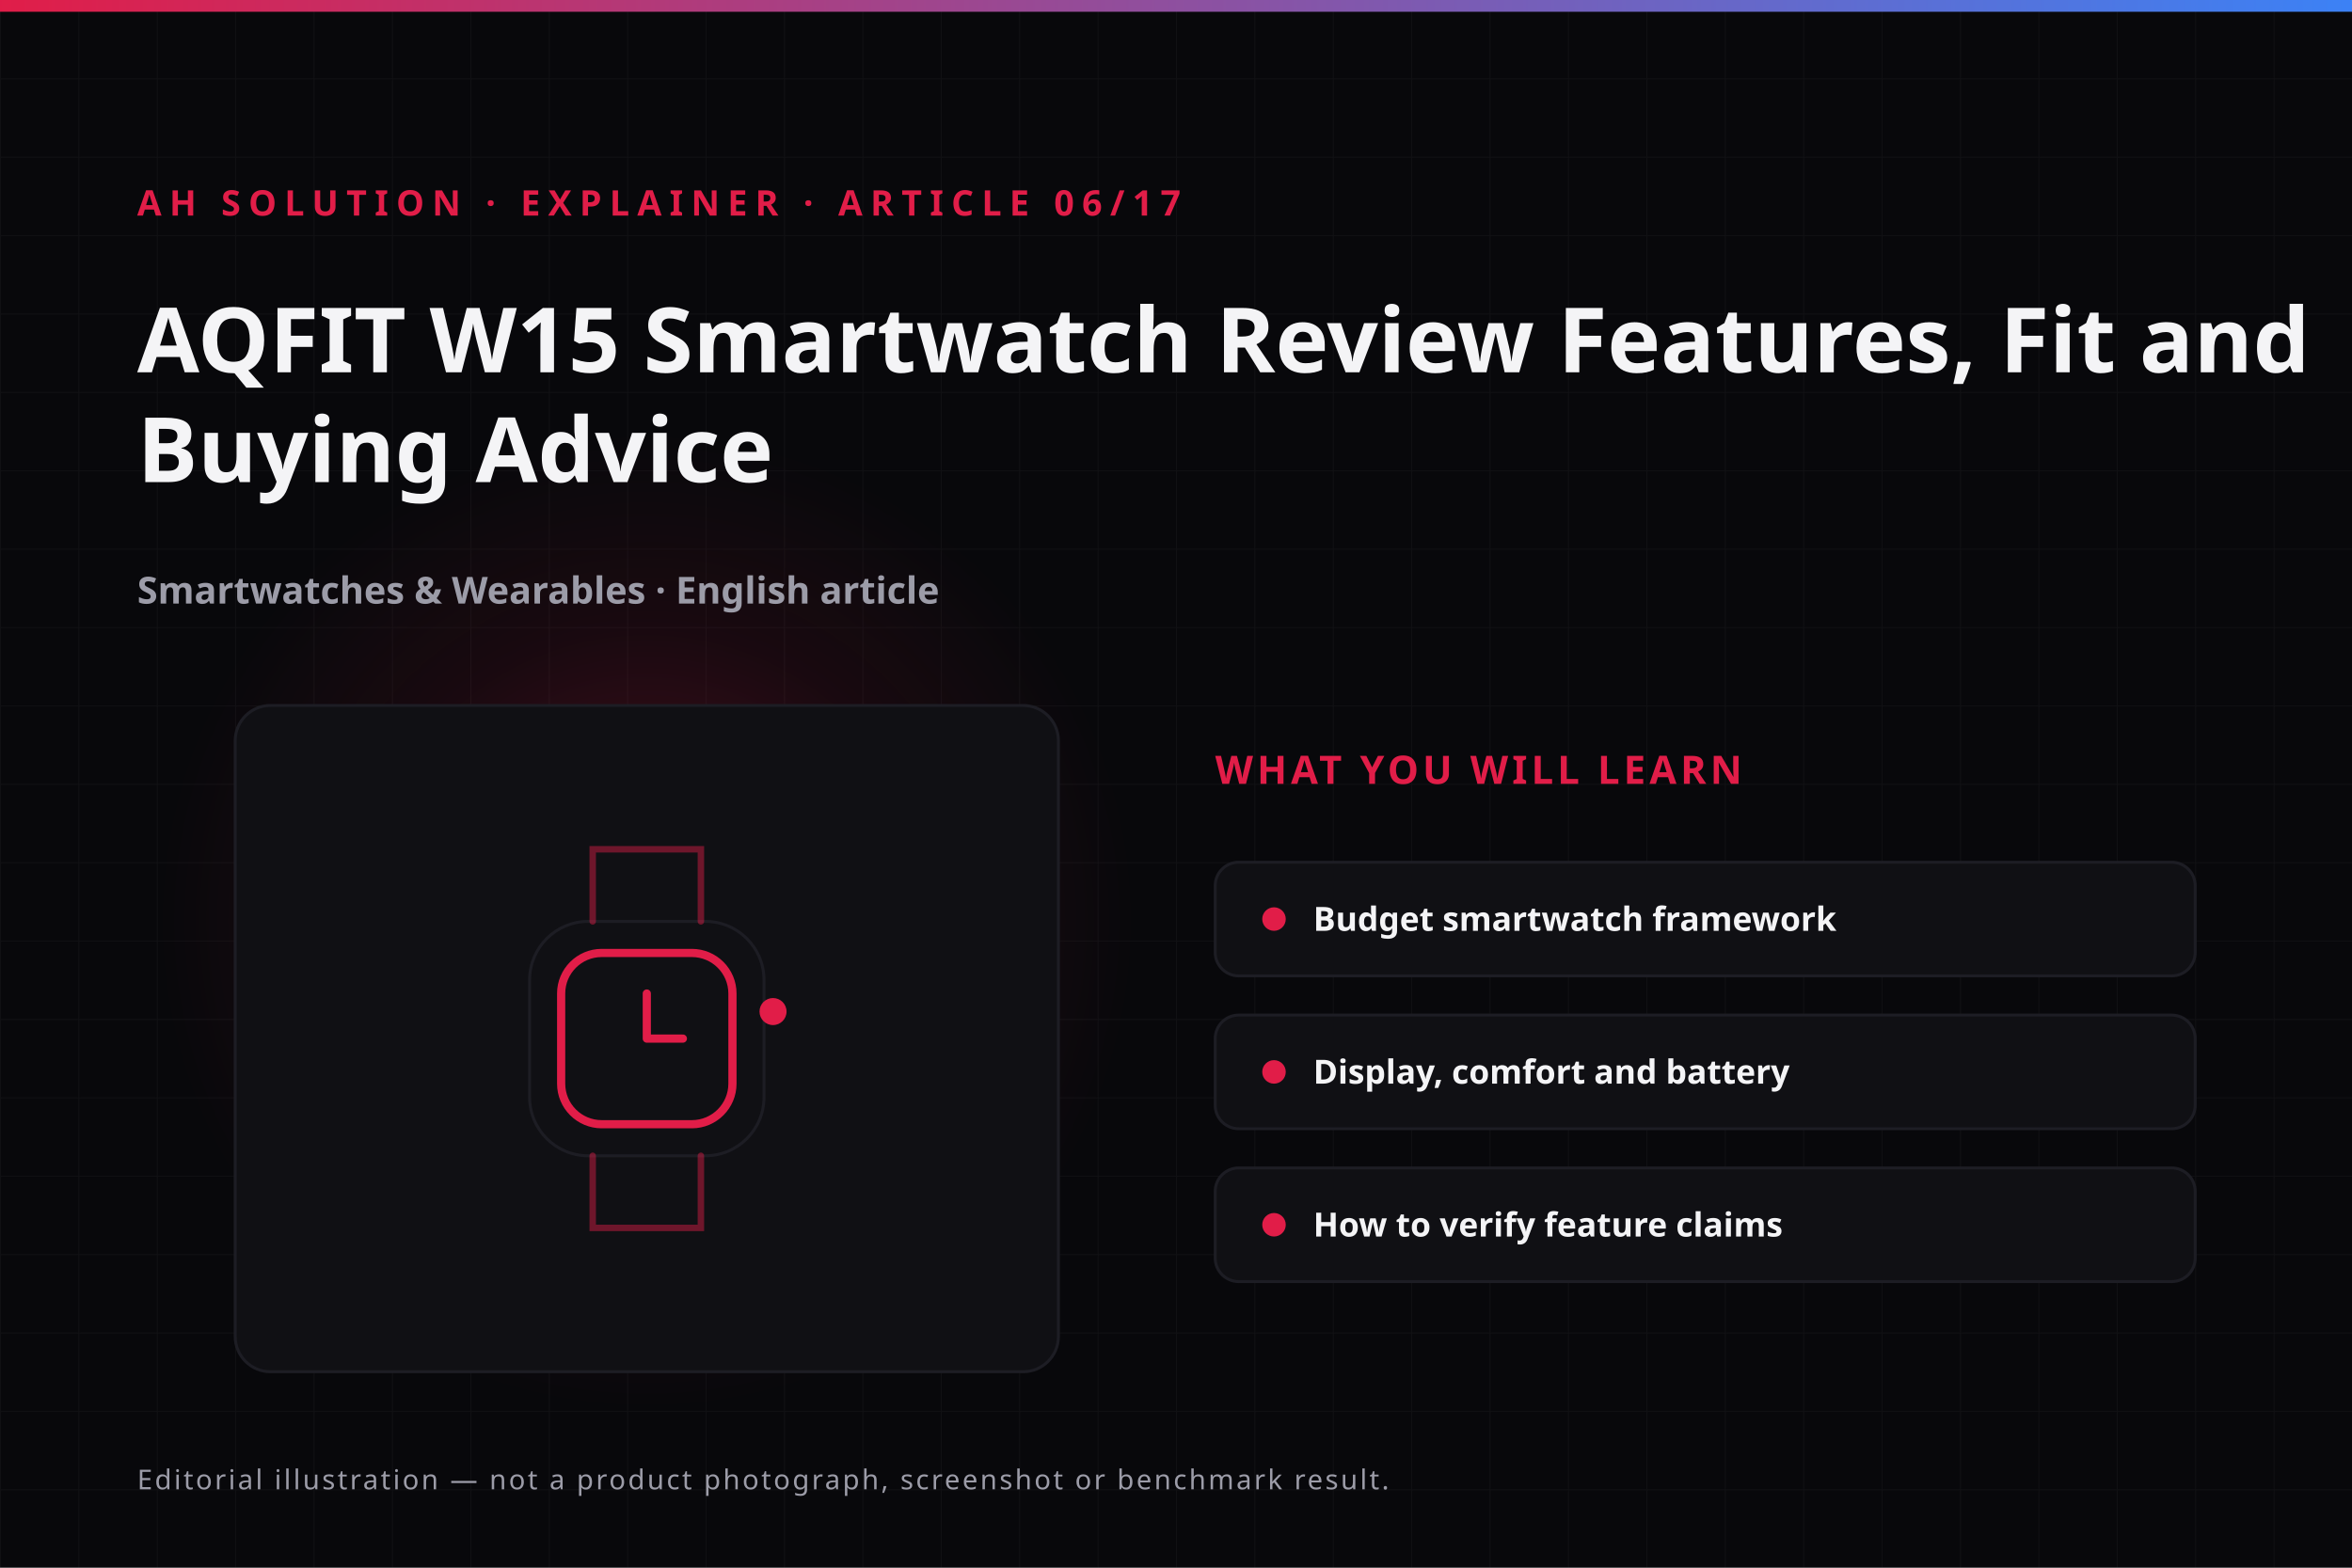
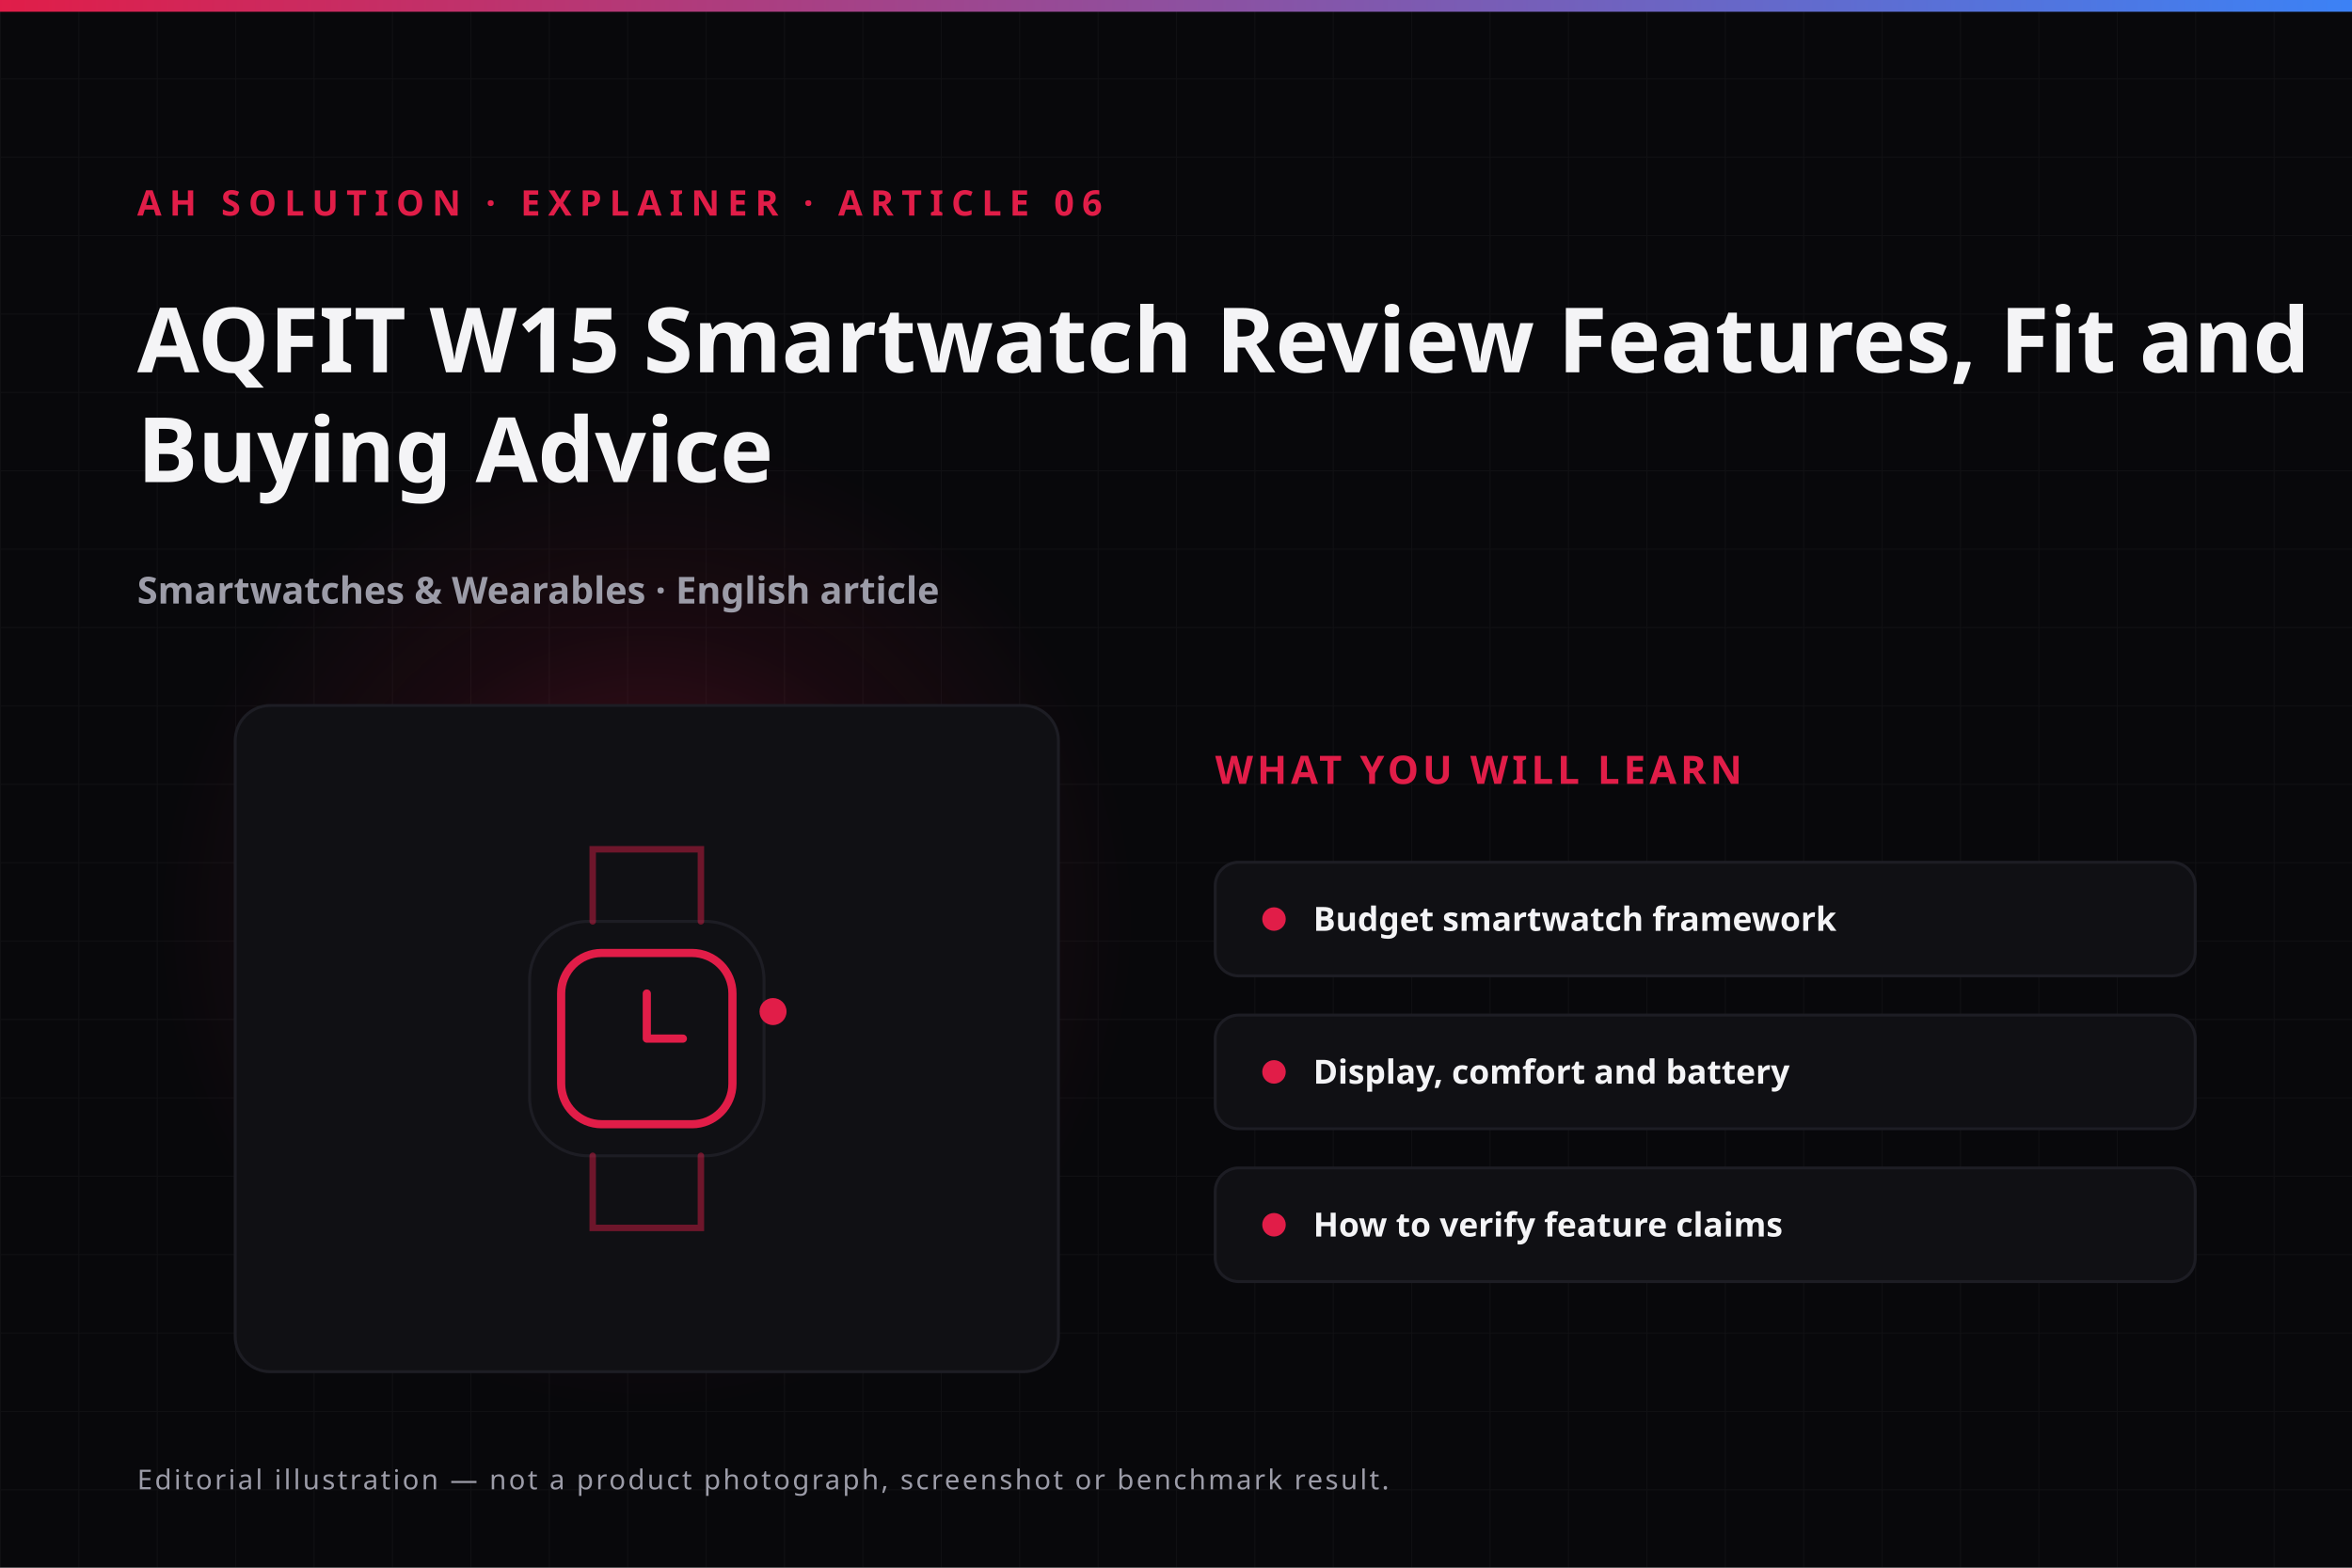
<svg xmlns="http://www.w3.org/2000/svg" width="1200" height="800" viewBox="0 0 1200 800" role="img" aria-label="AH Solution explainer visual — AQFIT W15 Smartwatch Review: Features, Fit and Buying Advice">
  <defs>
    <radialGradient id="glow" cx="50%" cy="50%" r="50%">
      <stop offset="0%" stop-color="#E11D48" stop-opacity="0.32" />
      <stop offset="60%" stop-color="#E11D48" stop-opacity="0.08" />
      <stop offset="100%" stop-color="#E11D48" stop-opacity="0" />
    </radialGradient>
    <linearGradient id="bar" x1="0" y1="0" x2="1" y2="0">
      <stop offset="0%" stop-color="#E11D48" />
      <stop offset="100%" stop-color="#3B82F6" />
    </linearGradient>
    <pattern id="grid" width="40" height="40" patternUnits="userSpaceOnUse">
      <path d="M40 0H0V40" fill="none" stroke="#FFFFFF" stroke-opacity="0.035" stroke-width="1" />
    </pattern>
  </defs>
  <rect width="1200" height="800" fill="#08080B" />
  <rect width="1200" height="800" fill="url(#grid)" />
  <circle cx="330" cy="470" r="250" fill="url(#glow)" />
  <rect x="0" y="0" width="1200" height="6" fill="url(#bar)" />
-   <text x="70" y="110" font-family="Manrope, 'Segoe UI', system-ui, sans-serif" font-size="18" font-weight="700" letter-spacing="4" fill="#E11D48">AH SOLUTION · EXPLAINER · ARTICLE 06/17</text>
+   <text x="70" y="110" font-family="Manrope, 'Segoe UI', system-ui, sans-serif" font-size="18" font-weight="700" letter-spacing="4" fill="#E11D48">AH SOLUTION · EXPLAINER · ARTICLE 06</text>
  <text x="70" y="190" font-family="Manrope, 'Segoe UI', system-ui, sans-serif" font-size="46" font-weight="800" fill="#F4F4F6">AQFIT W15 Smartwatch Review Features, Fit and</text>
  <text x="70" y="246" font-family="Manrope, 'Segoe UI', system-ui, sans-serif" font-size="46" font-weight="800" fill="#F4F4F6">Buying Advice</text>
  <text x="70" y="308" font-family="Manrope, 'Segoe UI', system-ui, sans-serif" font-size="19" font-weight="600" fill="#9C9CA8">Smartwatches &amp; Wearables · English article</text>
  <rect x="120" y="360" width="420" height="340" rx="18" fill="#101014" stroke="#1D1D24" stroke-width="1.5" />
  <rect x="270.2" y="470.2" width="119.6" height="119.6" rx="29.9" fill="#101014" stroke="#1D1D24" stroke-width="1.5" />
  <rect x="286.3" y="486.3" width="87.4" height="87.4" rx="20.7" fill="none" stroke="#E11D48" stroke-width="4.182" stroke-linecap="round" stroke-linejoin="round" />
  <path d="M302.4 470.2 v-36.8 h55.2 v36.8" fill="none" stroke="#E11D48" stroke-opacity="0.45" stroke-width="3.286" stroke-linecap="round" />
  <path d="M302.4 589.8 v36.8 h55.2 v-36.8" fill="none" stroke="#E11D48" stroke-opacity="0.45" stroke-width="3.286" stroke-linecap="round" />
  <path d="M330 507 v23 h18.4" fill="none" stroke="#E11D48" stroke-width="4.182" stroke-linecap="round" stroke-linejoin="round" />
  <circle cx="394.4" cy="516.2" r="6.9" fill="#E11D48" />
  <text x="620" y="400" font-family="Manrope, 'Segoe UI', system-ui, sans-serif" font-size="20" font-weight="700" letter-spacing="2" fill="#E11D48">WHAT YOU WILL LEARN</text>
  <rect x="620" y="440" width="500" height="58" rx="12" fill="#101014" stroke="#1D1D24" stroke-width="1.5" />
  <circle cx="650" cy="469" r="6" fill="#E11D48" />
  <text x="670" y="475" font-family="Manrope, 'Segoe UI', system-ui, sans-serif" font-size="17" font-weight="600" fill="#F4F4F6">Budget smartwatch framework</text>
  <rect x="620" y="518" width="500" height="58" rx="12" fill="#101014" stroke="#1D1D24" stroke-width="1.5" />
  <circle cx="650" cy="547" r="6" fill="#E11D48" />
  <text x="670" y="553" font-family="Manrope, 'Segoe UI', system-ui, sans-serif" font-size="17" font-weight="600" fill="#F4F4F6">Display, comfort and battery</text>
  <rect x="620" y="596" width="500" height="58" rx="12" fill="#101014" stroke="#1D1D24" stroke-width="1.5" />
  <circle cx="650" cy="625" r="6" fill="#E11D48" />
  <text x="670" y="631" font-family="Manrope, 'Segoe UI', system-ui, sans-serif" font-size="17" font-weight="600" fill="#F4F4F6">How to verify feature claims</text>
  <text x="70" y="760" font-family="Manrope, 'Segoe UI', system-ui, sans-serif" font-size="14" font-weight="500" letter-spacing="1.2" fill="#9C9CA8">Editorial illustration — not a product photograph, screenshot or benchmark result.</text>
</svg>
